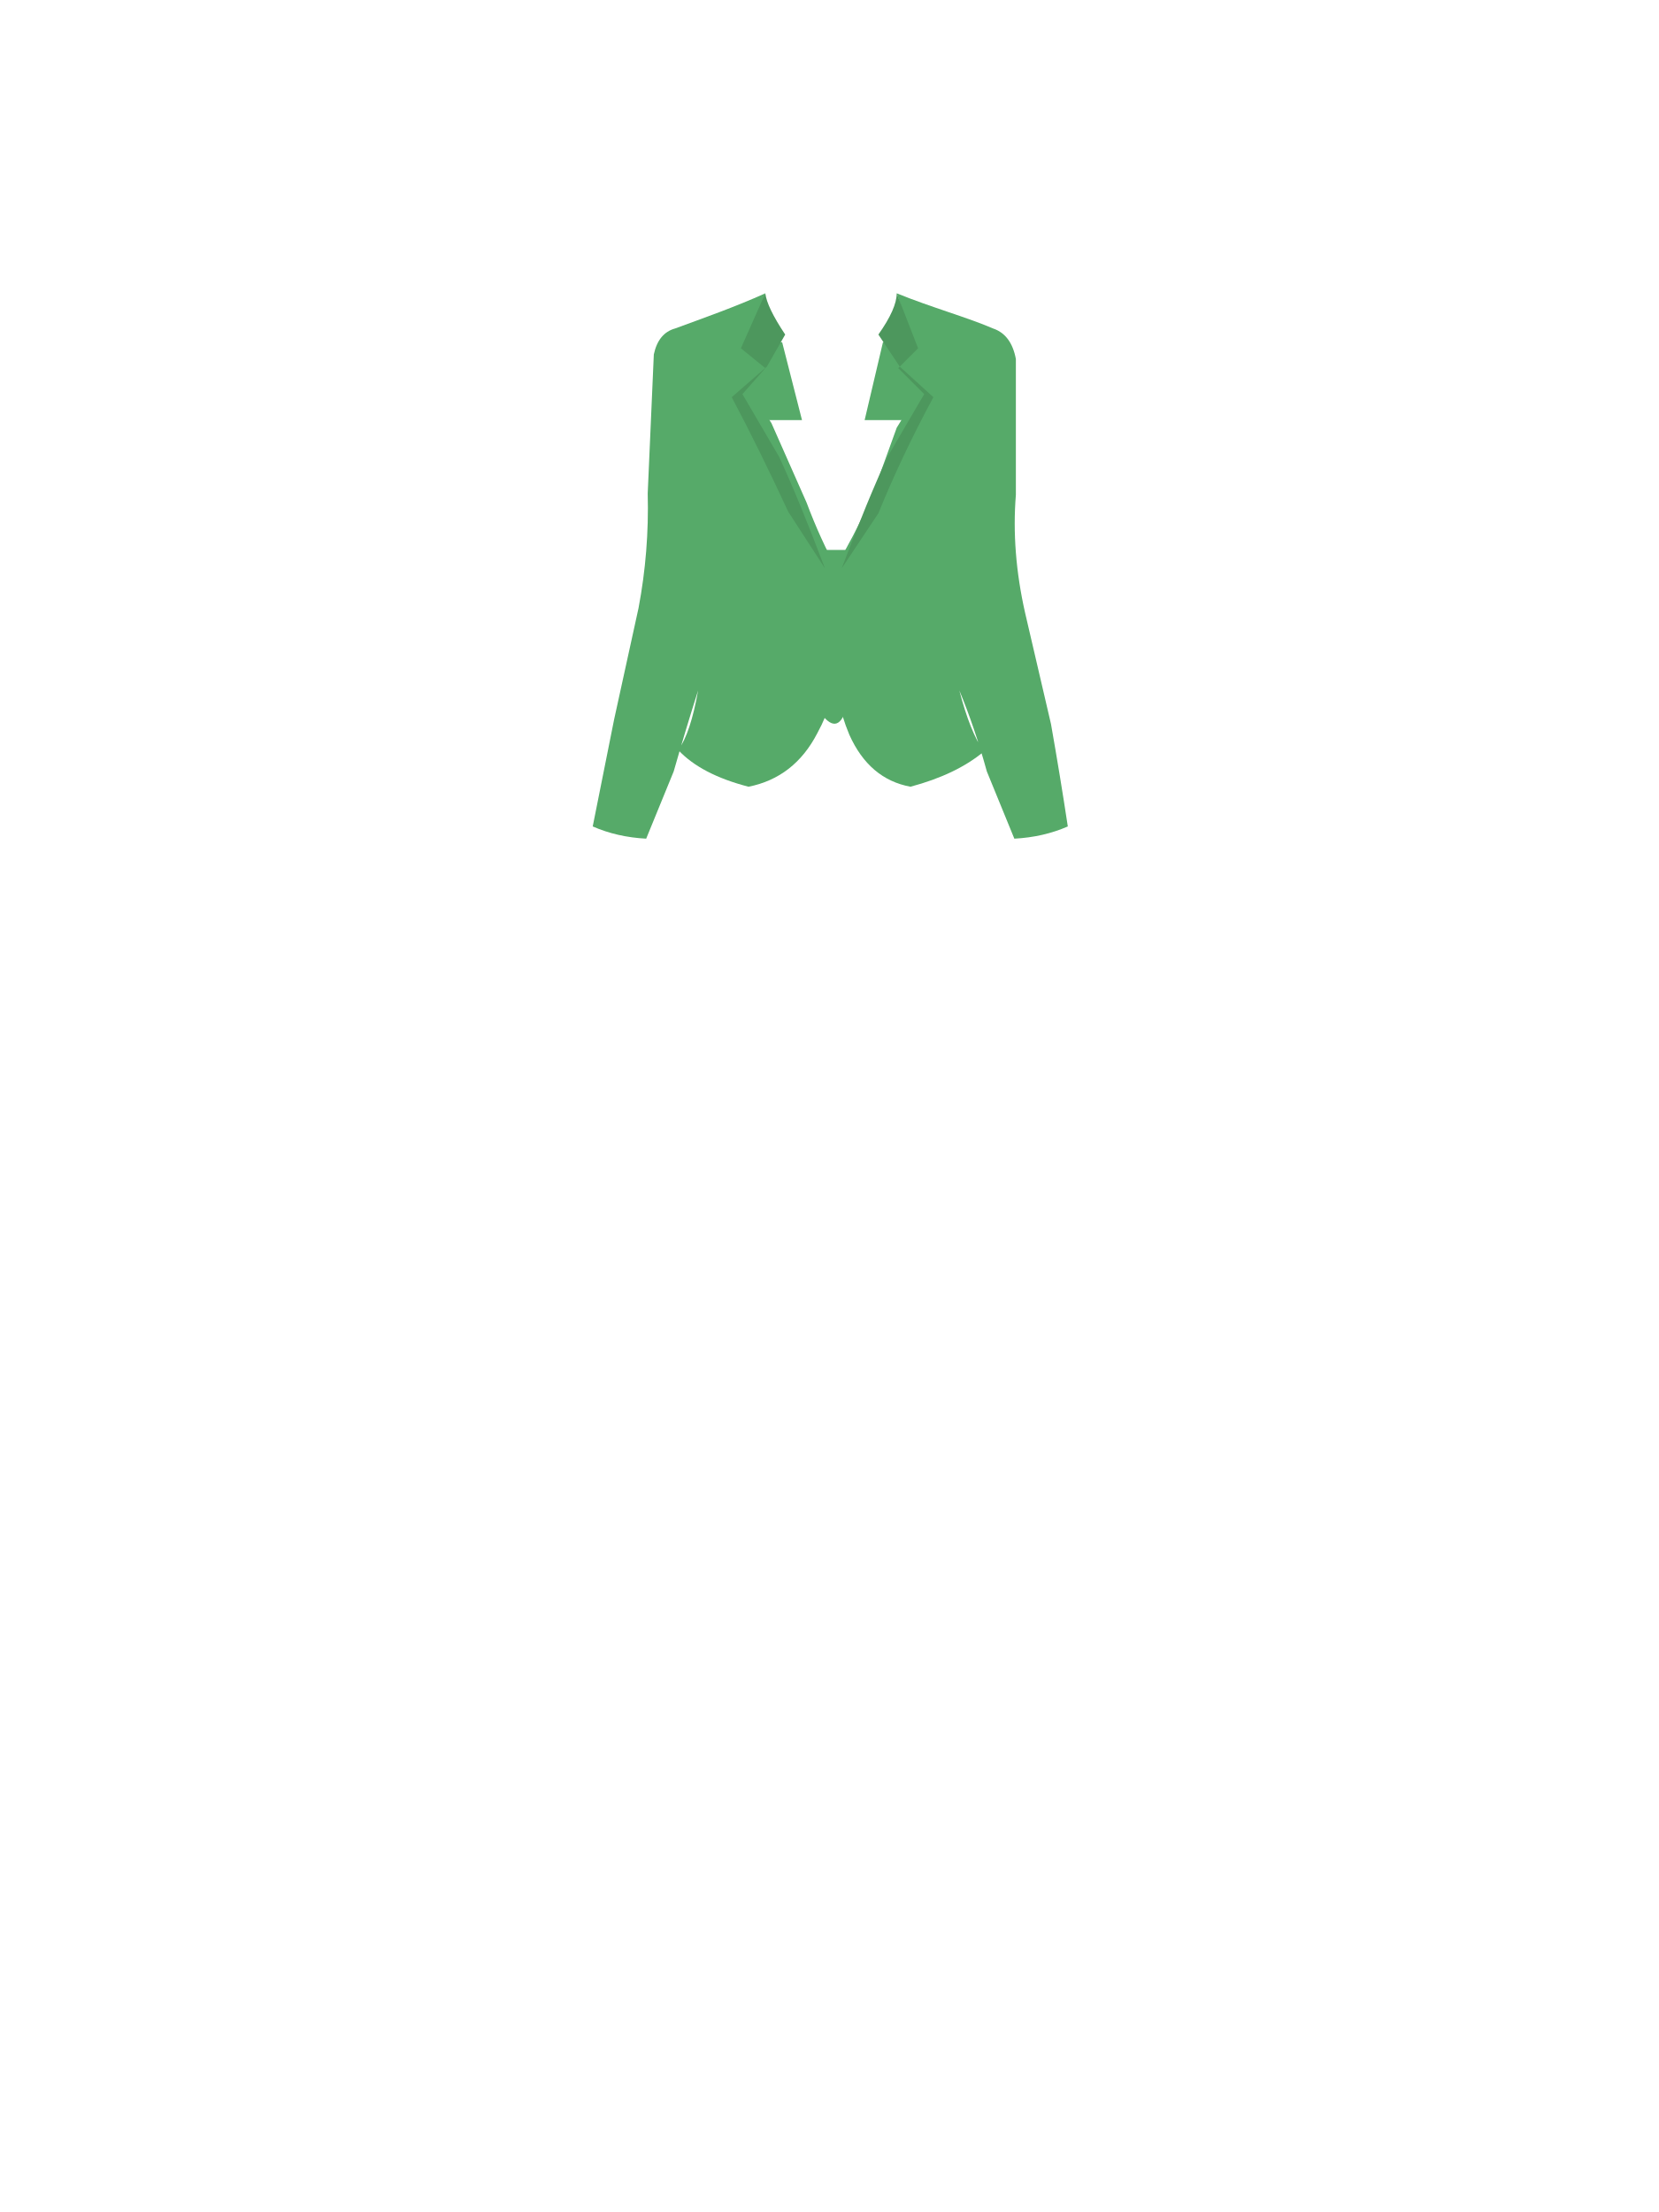
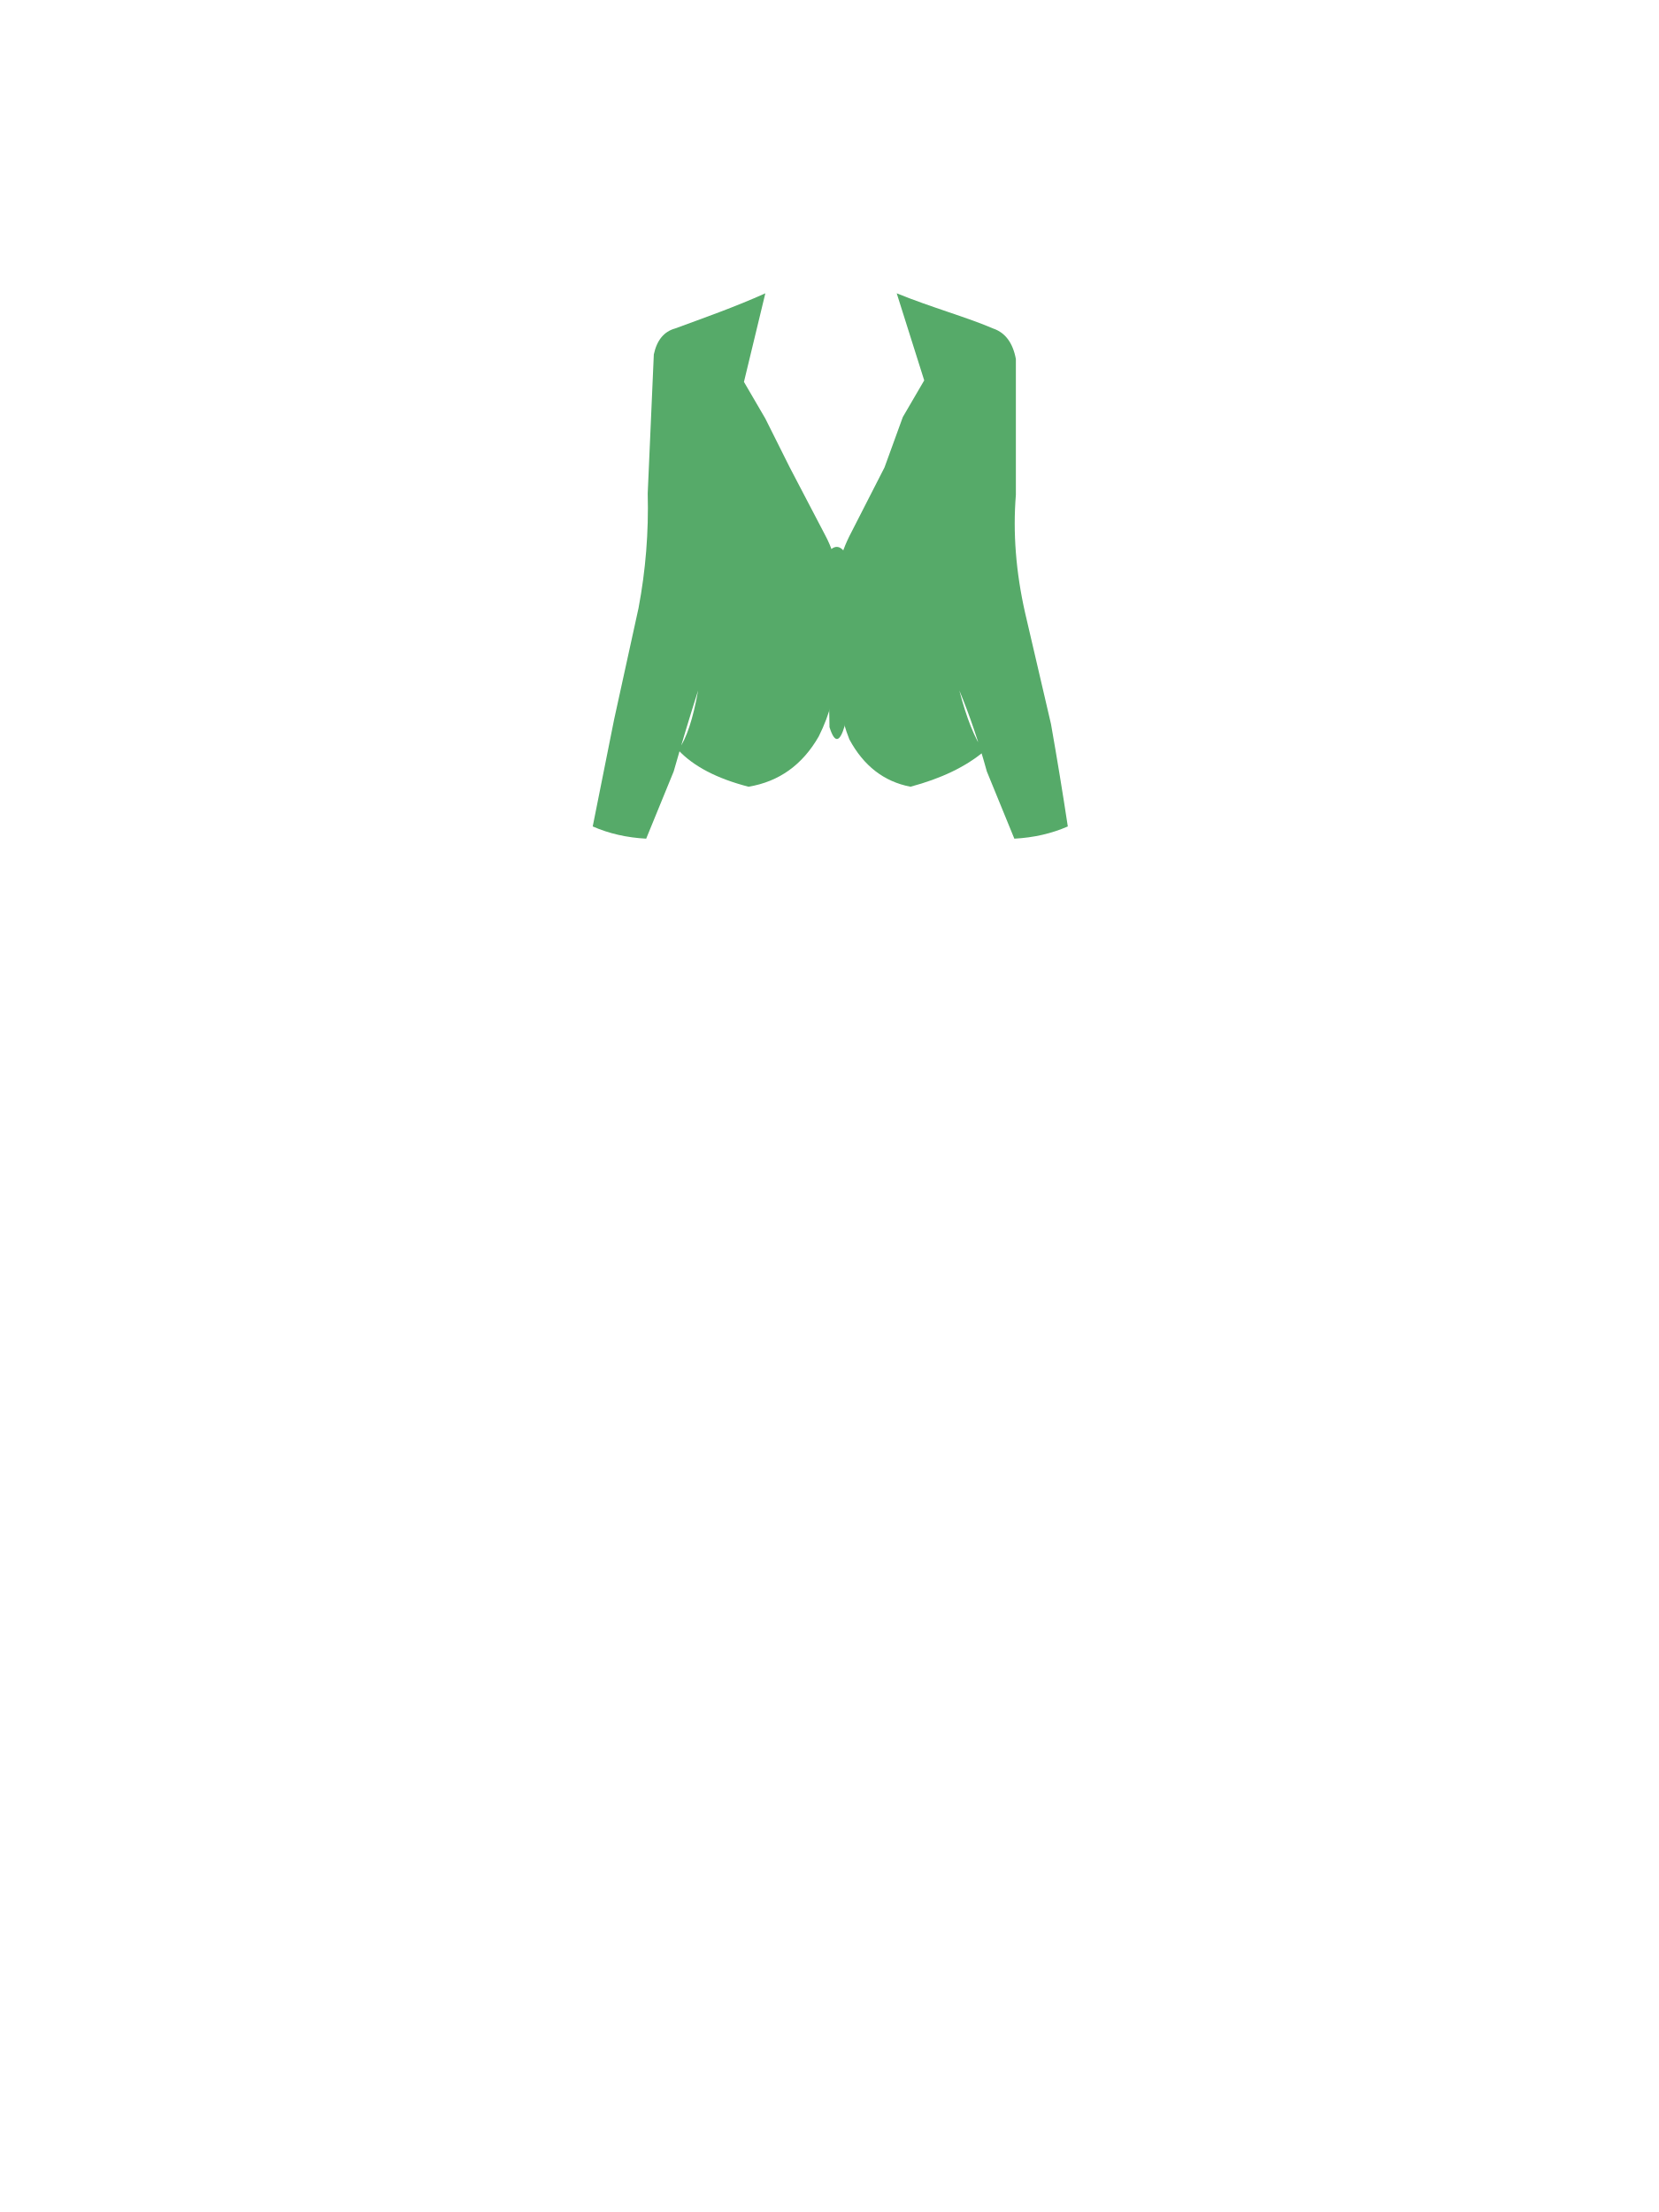
- <svg xmlns="http://www.w3.org/2000/svg" viewBox="0 0 1086 1448" width="1086" height="1448">
+ <svg xmlns="http://www.w3.org/2000/svg" width="1086" height="1448" viewBox="0 0 1086 1448">
  <g fill="#56aa69">
-     <path d="M501 192 C481 201 461 208 442 215 Q431 218 428 232 L424 323 Q425 361 418 398 L402 471 Q394 511 388 541 Q404 548 423 549 L441 505 Q449 477 457 452 Q452 480 444 491 Q459 507 490 515 Q520 509 535 480 Q547 458 548 435 L548 373 Q537 353 528 329 L505 277 L485 246 L501 192 Z" />
-     <path d="M587 192 C609 201 634 208 650 215 Q662 219 665 235 L665 324 Q662 361 671 401 L688 474 Q694 508 699 541 Q683 548 664 549 L646 505 Q638 476 628 452 Q635 479 644 492 Q626 507 596 515 Q569 510 556 481 Q546 457 546 432 L546 373 Q559 351 570 327 L587 280 L606 249 L587 192 Z" />
-   </g>
-   <g fill="#56aa69">
-     <path d="M485 226 L512 224 L525 275 L482 275 Z" />
-     <path d="M578 224 L603 226 L613 275 L566 275 Z" />
-     <path d="M535 360 L555 360 L554 464 Q548 483 536 465 Z" />
-   </g>
-   <g fill="#4d975d">
-     <path d="M501 192 Q502 201 514 219 L502 240 L479 260 Q497 294 516 335 L540 372 Q523 327 510 299 L486 258 L501 241 L485 228 Z" />
-     <path d="M587 192 Q587 202 575 219 L589 240 L611 260 Q590 299 575 336 L551 372 Q568 327 581 299 L605 258 L588 241 L601 228 Z" />
+     <path d="M501 192 C481 201 461 208 442 215 Q431 218 428 232 L424 323 Q425 361 418 398 L402 471 Q394 511 388 541 Q404 548 423 549 L441 505 Q449 477 457 452 Q452 480 444 491 Q459 507 490 515 Q520 510 536 482 Q547 460 548 436 L548 376 Q547 363 540 350 L517 306 L501 274 L487 250 L501 192 Z" />
+     <path d="M587 192 C609 201 634 208 650 215 Q662 219 665 235 L665 324 Q662 361 671 401 L688 474 Q694 508 699 541 Q683 548 664 549 L646 505 Q638 476 628 452 Q635 479 644 492 Q626 507 596 515 Q570 510 556 484 Q548 464 548 440 L548 376 Q550 363 556 351 L579 306 L591 273 L605 249 L587 192 Z" />
+     <path d="M541 363 Q548 353 554 363 L553 475 Q548 492 543 476 Z" />
  </g>
</svg>
